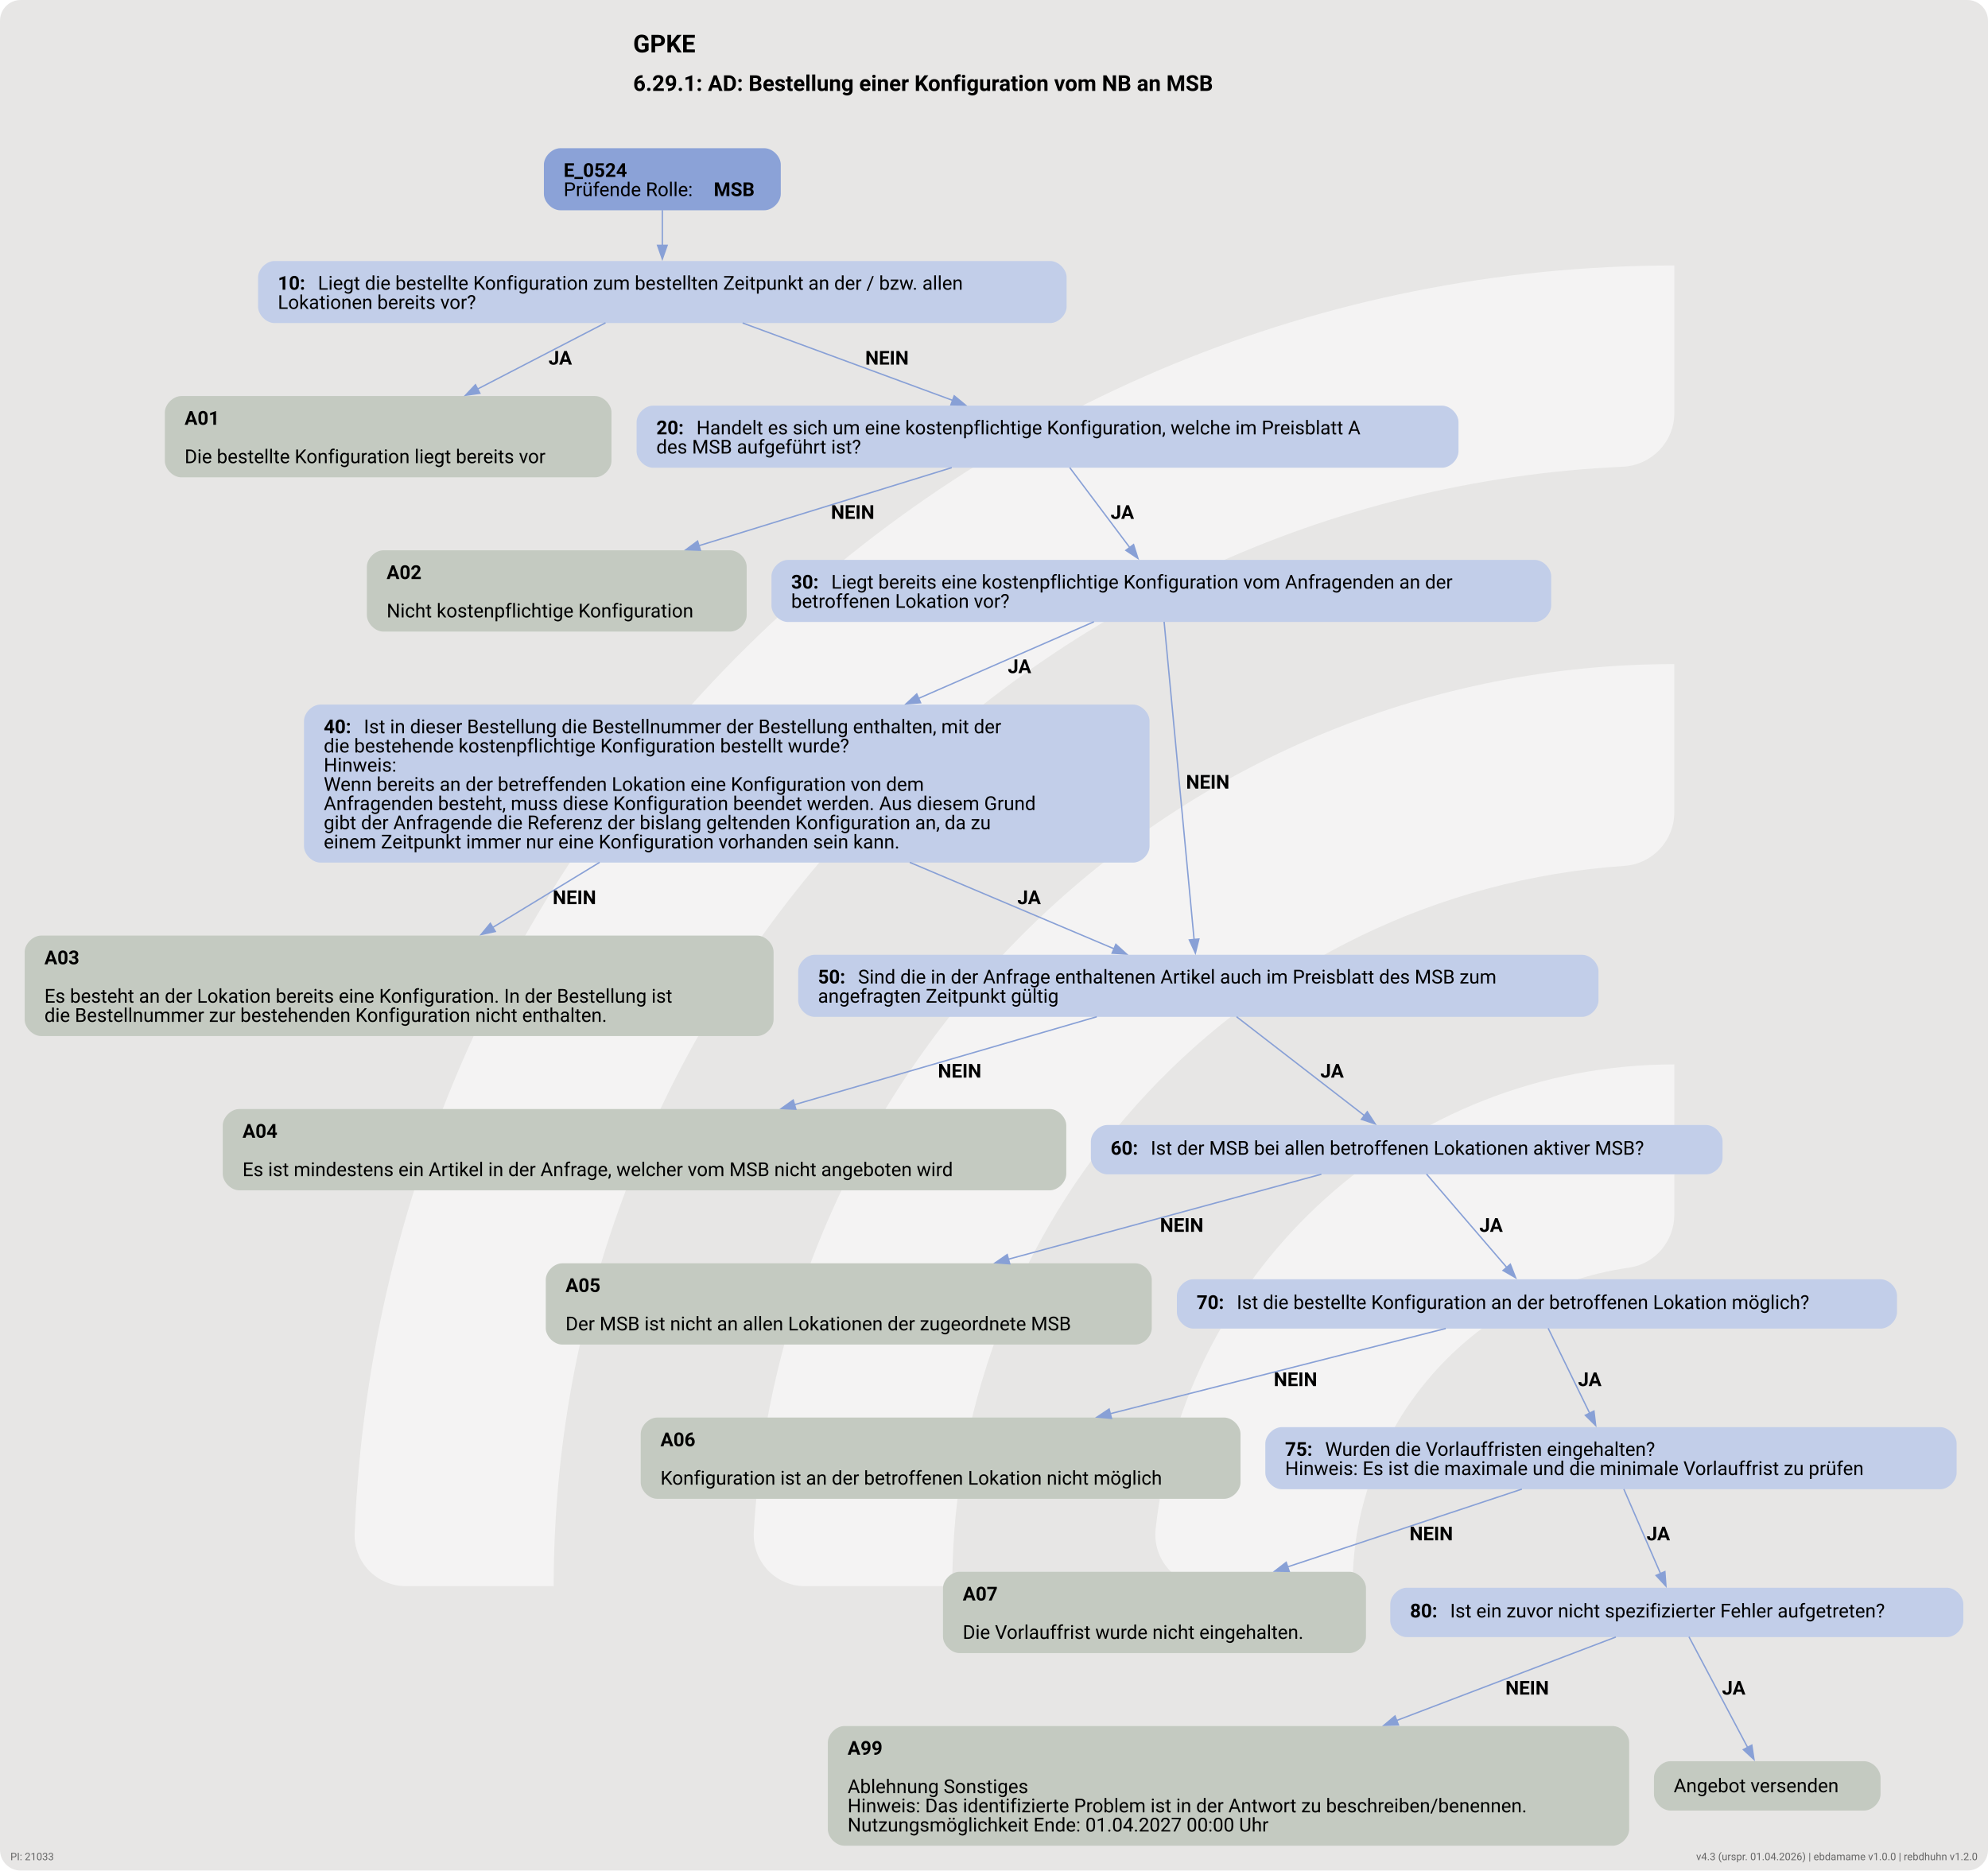
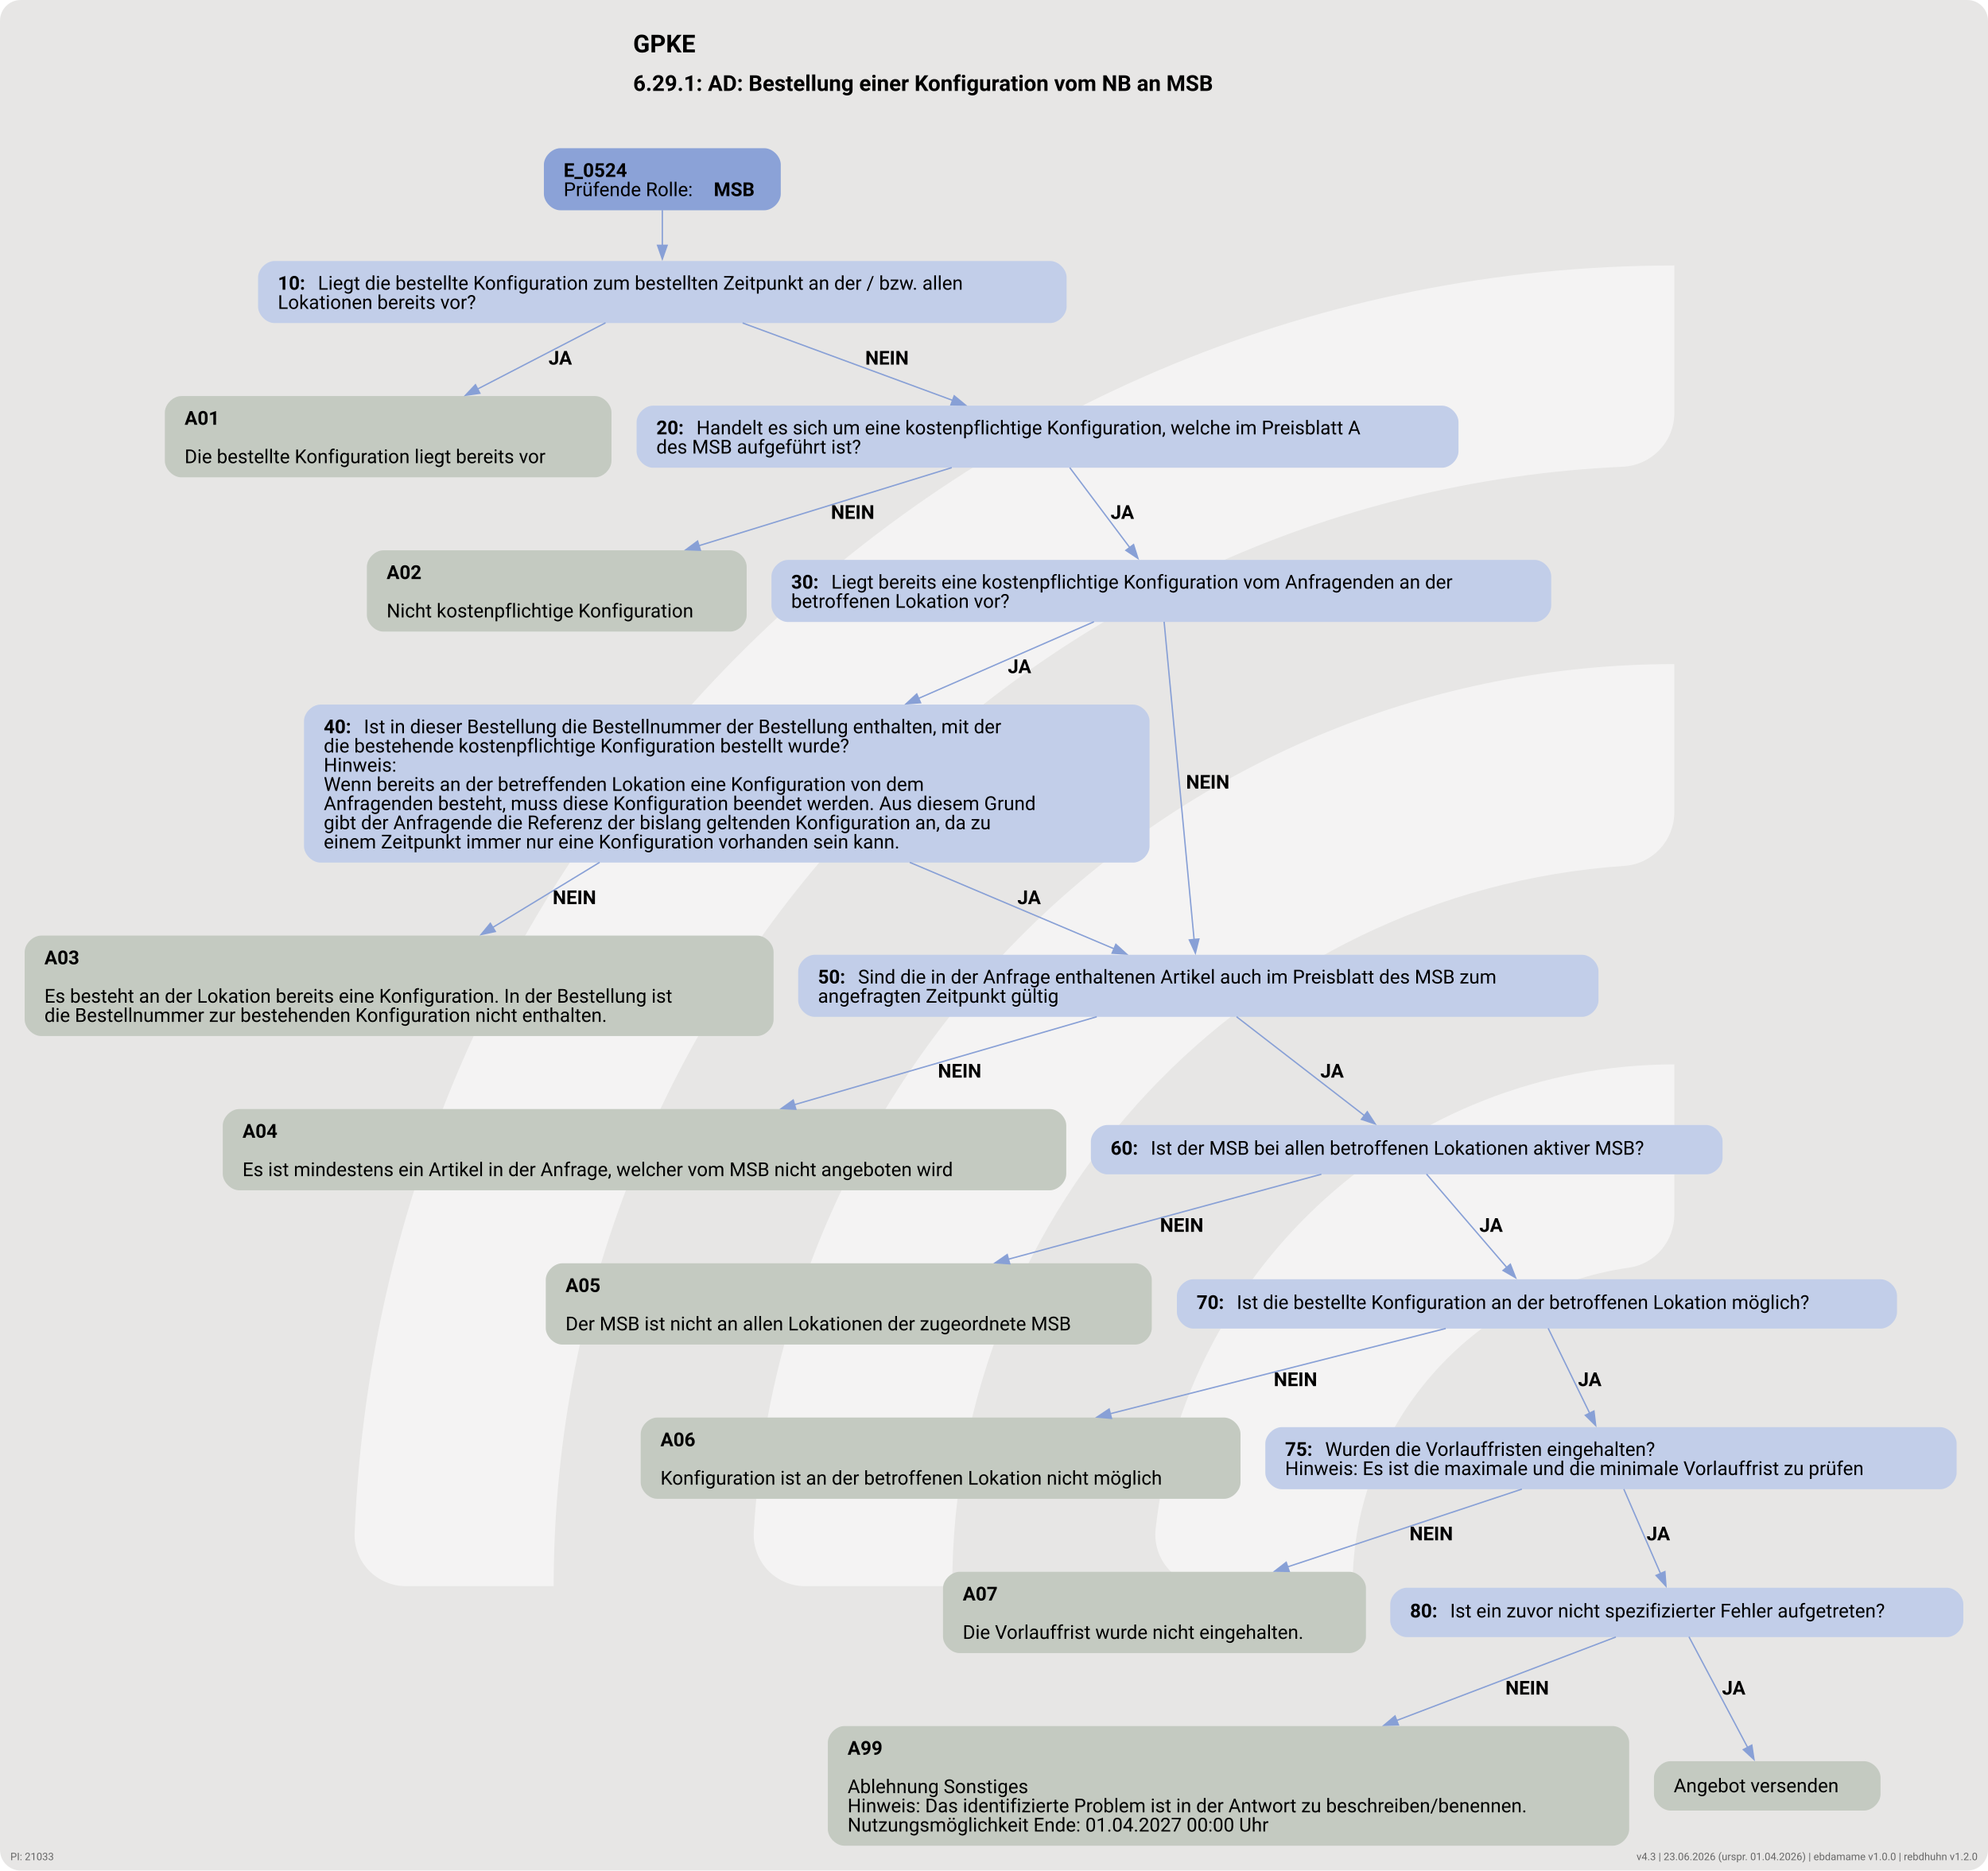
<svg xmlns="http://www.w3.org/2000/svg" version="1.1" width="1920.0px" viewBox="0 0 1920.0 1806.667" height="1806.667px">
  <g>
    <svg version="1.1" width="1920.0px" viewBox="0 0 1920.0 1806.667" height="1806.667px">
      <rect fill="#e7e6e5" x="0" y="0" width="1920.0" height="1806.667" rx="20" ry="20" />
      <g>
        <g transform="translate(223.2402, 180.6667) scale(1 1) translate(0, 0) scale(2.543884 2.543884) ">
          <defs>
            <style>.cls-1{fill:#ffffff88;}</style>
          </defs>
          <path class="cls-1" d="M122.44,531.2h-56.1c-11,0-19.9-9.12-19.46-20.11C57.47,243.89,278.15,29.78,547.91,29.78v56.02c0,10.98-8.69,19.89-19.66,20.39-225.51,10.31-405.8,197-405.8,425Z" />
          <path class="cls-1" d="M273.78,531.2h-55.93c-11.23,0-20.09-9.48-19.43-20.69,10.74-183.44,163.39-329.39,349.48-329.39v56.26c0,10.71-8.27,19.62-18.96,20.35-142.35,9.77-255.17,128.69-255.17,273.46Z" />
          <path class="cls-1" d="M425.77,531.2h-55.45c-11.65,0-20.6-10.17-19.33-21.75,10.87-99.03,95.03-176.34,196.92-176.34v57.01c0,10.05-7.28,18.75-17.23,20.16-59.22,8.4-104.91,59.42-104.91,120.92Z" />
        </g>
        <svg width="1440pt" height="1355pt" viewBox="0.00 0.00 1440.00 1354.76">
          <g id="graph0" class="graph" transform="scale(0.992984 0.992984) rotate(0) translate(18 1346.33)">
            <text text-anchor="start" x="443.84" y="-1308.23" font-family="Roboto, sans-serif" font-weight="bold" font-size="18.00">GPKE</text>
            <text text-anchor="start" x="443.84" y="-1280.13" font-family="Roboto, sans-serif" font-weight="bold" font-size="16.00">6.29.1: AD: Bestellung einer Konfiguration vom NB an MSB</text>
            <g id="node1" class="node">
              <path fill="#8ba2d7" stroke="black" stroke-width="0" d="M539.55,-1238.33C539.55,-1238.33 390.75,-1238.33 390.75,-1238.33 384.75,-1238.33 378.75,-1232.33 378.75,-1226.33 378.75,-1226.33 378.75,-1205.05 378.75,-1205.05 378.75,-1199.05 384.75,-1193.05 390.75,-1193.05 390.75,-1193.05 539.55,-1193.05 539.55,-1193.05 545.55,-1193.05 551.55,-1199.05 551.55,-1205.05 551.55,-1205.05 551.55,-1226.33 551.55,-1226.33 551.55,-1232.33 545.55,-1238.33 539.55,-1238.33" />
              <text text-anchor="start" x="393.15" y="-1217.39" font-family="Roboto, sans-serif" font-weight="bold" font-size="14.00">E_0524</text>
              <text text-anchor="start" x="393.15" y="-1203.39" font-family="Roboto, sans-serif" font-size="14.00">Prüfende Rolle: </text>
              <text text-anchor="start" x="502.65" y="-1203.39" font-family="Roboto, sans-serif" font-weight="bold" font-size="14.00">MSB</text>
            </g>
            <g id="node2" class="node">
              <path fill="#c2cee9" stroke="black" stroke-width="0" d="M748.05,-1156.05C748.05,-1156.05 182.25,-1156.05 182.25,-1156.05 176.25,-1156.05 170.25,-1150.05 170.25,-1144.05 170.25,-1144.05 170.25,-1122.77 170.25,-1122.77 170.25,-1116.77 176.25,-1110.77 182.25,-1110.77 182.25,-1110.77 748.05,-1110.77 748.05,-1110.77 754.05,-1110.77 760.05,-1116.77 760.05,-1122.77 760.05,-1122.77 760.05,-1144.05 760.05,-1144.05 760.05,-1150.05 754.05,-1156.05 748.05,-1156.05" />
              <text text-anchor="start" x="184.65" y="-1135.11" font-family="Roboto, sans-serif" font-weight="bold" font-size="14.00">10: </text>
              <text text-anchor="start" x="213.9" y="-1135.11" font-family="Roboto, sans-serif" font-size="14.00">Liegt die bestellte Konfiguration zum bestellten Zeitpunkt an der / bzw. allen</text>
              <text text-anchor="start" x="184.65" y="-1121.11" font-family="Roboto, sans-serif" font-size="14.00">Lokationen bereits vor?</text>
            </g>
            <g id="edge1" class="edge">
              <path fill="none" stroke="#88a0d6" d="M465.15,-1193.18C465.15,-1185.26 465.15,-1176.1 465.15,-1167.4" />
              <polygon fill="#88a0d6" stroke="#88a0d6" points="468.65,-1167.5 465.15,-1157.5 461.65,-1167.5 468.65,-1167.5" />
            </g>
            <g id="node3" class="node">
              <path fill="#c4cac1" stroke="black" stroke-width="0" d="M416.05,-1057.52C416.05,-1057.52 114.25,-1057.52 114.25,-1057.52 108.25,-1057.52 102.25,-1051.52 102.25,-1045.52 102.25,-1045.52 102.25,-1010.24 102.25,-1010.24 102.25,-1004.24 108.25,-998.24 114.25,-998.24 114.25,-998.24 416.05,-998.24 416.05,-998.24 422.05,-998.24 428.05,-1004.24 428.05,-1010.24 428.05,-1010.24 428.05,-1045.52 428.05,-1045.52 428.05,-1051.52 422.05,-1057.52 416.05,-1057.52" />
              <text text-anchor="start" x="116.65" y="-1036.58" font-family="Roboto, sans-serif" font-weight="bold" font-size="14.00">A01</text>
              <text text-anchor="start" x="116.65" y="-1008.58" font-family="Roboto, sans-serif" font-size="14.00">Die bestellte Konfiguration liegt bereits vor</text>
            </g>
            <g id="edge2" class="edge">
              <path fill="none" stroke="#88a0d6" d="M423.71,-1110.96C396.78,-1097.02 361.09,-1078.55 330.4,-1062.66" />
              <polygon fill="#88a0d6" stroke="#88a0d6" points="332.04,-1059.56 321.55,-1058.07 328.82,-1065.78 332.04,-1059.56" />
              <text text-anchor="start" x="382.15" y="-1080.47" font-family="Roboto, sans-serif" font-weight="bold" font-size="14.00">JA</text>
            </g>
            <g id="node4" class="node">
              <path fill="#c2cee9" stroke="black" stroke-width="0" d="M1033.92,-1050.52C1033.92,-1050.52 458.38,-1050.52 458.38,-1050.52 452.38,-1050.52 446.38,-1044.52 446.38,-1038.52 446.38,-1038.52 446.38,-1017.24 446.38,-1017.24 446.38,-1011.24 452.38,-1005.24 458.38,-1005.24 458.38,-1005.24 1033.92,-1005.24 1033.92,-1005.24 1039.92,-1005.24 1045.92,-1011.24 1045.92,-1017.24 1045.92,-1017.24 1045.92,-1038.52 1045.92,-1038.52 1045.92,-1044.52 1039.92,-1050.52 1033.92,-1050.52" />
              <text text-anchor="start" x="460.77" y="-1029.58" font-family="Roboto, sans-serif" font-weight="bold" font-size="14.00">20: </text>
              <text text-anchor="start" x="490.02" y="-1029.58" font-family="Roboto, sans-serif" font-size="14.00">Handelt es sich um eine kostenpflichtige Konfiguration, welche im Preisblatt A</text>
              <text text-anchor="start" x="460.77" y="-1015.58" font-family="Roboto, sans-serif" font-size="14.00">des MSB aufgeführt ist?</text>
            </g>
            <g id="edge3" class="edge">
              <path fill="none" stroke="#88a0d6" d="M523.71,-1110.83C568.33,-1094.39 629.89,-1071.71 676.94,-1054.38" />
              <polygon fill="#88a0d6" stroke="#88a0d6" points="678.07,-1057.69 686.24,-1050.95 675.65,-1051.13 678.07,-1057.69" />
              <text text-anchor="start" x="613.15" y="-1080.47" font-family="Roboto, sans-serif" font-weight="bold" font-size="14.00">NEIN</text>
            </g>
            <g id="node5" class="node">
              <path fill="#c4cac1" stroke="black" stroke-width="0" d="M514.67,-944.99C514.67,-944.99 261.62,-944.99 261.62,-944.99 255.62,-944.99 249.62,-938.99 249.62,-932.99 249.62,-932.99 249.62,-897.71 249.62,-897.71 249.62,-891.71 255.62,-885.71 261.62,-885.71 261.62,-885.71 514.67,-885.71 514.67,-885.71 520.67,-885.71 526.67,-891.71 526.67,-897.71 526.67,-897.71 526.67,-932.99 526.67,-932.99 526.67,-938.99 520.67,-944.99 514.67,-944.99" />
              <text text-anchor="start" x="264.02" y="-924.05" font-family="Roboto, sans-serif" font-weight="bold" font-size="14.00">A02</text>
              <text text-anchor="start" x="264.02" y="-896.05" font-family="Roboto, sans-serif" font-size="14.00">Nicht kostenpflichtige Konfiguration</text>
            </g>
            <g id="edge4" class="edge">
              <path fill="none" stroke="#88a0d6" d="M676.27,-1005.31C623.79,-989.1 551.05,-966.65 491.8,-948.35" />
              <polygon fill="#88a0d6" stroke="#88a0d6" points="492.93,-945.04 482.35,-945.43 490.87,-951.73 492.93,-945.04" />
              <text text-anchor="start" x="588.15" y="-967.94" font-family="Roboto, sans-serif" font-weight="bold" font-size="14.00">NEIN</text>
            </g>
            <g id="node6" class="node">
              <path fill="#c2cee9" stroke="black" stroke-width="0" d="M1101.55,-937.99C1101.55,-937.99 556.75,-937.99 556.75,-937.99 550.75,-937.99 544.75,-931.99 544.75,-925.99 544.75,-925.99 544.75,-904.71 544.75,-904.71 544.75,-898.71 550.75,-892.71 556.75,-892.71 556.75,-892.71 1101.55,-892.71 1101.55,-892.71 1107.55,-892.71 1113.55,-898.71 1113.55,-904.71 1113.55,-904.71 1113.55,-925.99 1113.55,-925.99 1113.55,-931.99 1107.55,-937.99 1101.55,-937.99" />
              <text text-anchor="start" x="559.15" y="-917.05" font-family="Roboto, sans-serif" font-weight="bold" font-size="14.00">30: </text>
              <text text-anchor="start" x="588.4" y="-917.05" font-family="Roboto, sans-serif" font-size="14.00">Liegt bereits eine kostenpflichtige Konfiguration vom Anfragenden an der</text>
              <text text-anchor="start" x="559.15" y="-903.05" font-family="Roboto, sans-serif" font-size="14.00">betroffenen Lokation vor?</text>
            </g>
            <g id="edge5" class="edge">
              <path fill="none" stroke="#88a0d6" d="M762.35,-1005.31C774.8,-988.72 792.17,-965.59 806.08,-947.07" />
              <polygon fill="#88a0d6" stroke="#88a0d6" points="808.88,-949.18 812.08,-939.08 803.28,-944.97 808.88,-949.18" />
              <text text-anchor="start" x="792.15" y="-967.94" font-family="Roboto, sans-serif" font-weight="bold" font-size="14.00">JA</text>
            </g>
            <g id="node7" class="node">
              <path fill="#c2cee9" stroke="black" stroke-width="0" d="M808.55,-832.46C808.55,-832.46 215.75,-832.46 215.75,-832.46 209.75,-832.46 203.75,-826.46 203.75,-820.46 203.75,-820.46 203.75,-729.18 203.75,-729.18 203.75,-723.18 209.75,-717.18 215.75,-717.18 215.75,-717.18 808.55,-717.18 808.55,-717.18 814.55,-717.18 820.55,-723.18 820.55,-729.18 820.55,-729.18 820.55,-820.46 820.55,-820.46 820.55,-826.46 814.55,-832.46 808.55,-832.46" />
              <text text-anchor="start" x="218.15" y="-811.52" font-family="Roboto, sans-serif" font-weight="bold" font-size="14.00">40: </text>
              <text text-anchor="start" x="247.4" y="-811.52" font-family="Roboto, sans-serif" font-size="14.00">Ist in dieser Bestellung die Bestellnummer der Bestellung enthalten, mit der</text>
              <text text-anchor="start" x="218.15" y="-797.52" font-family="Roboto, sans-serif" font-size="14.00">die bestehende kostenpflichtige Konfiguration bestellt wurde?</text>
              <text text-anchor="start" x="218.15" y="-783.52" font-family="Roboto, sans-serif" font-size="14.00">Hinweis:</text>
              <text text-anchor="start" x="218.15" y="-769.52" font-family="Roboto, sans-serif" font-size="14.00">Wenn bereits an der betreffenden Lokation eine Konfiguration von dem</text>
              <text text-anchor="start" x="218.15" y="-755.52" font-family="Roboto, sans-serif" font-size="14.00">Anfragenden besteht, muss diese Konfiguration beendet werden. Aus diesem Grund</text>
              <text text-anchor="start" x="218.15" y="-741.52" font-family="Roboto, sans-serif" font-size="14.00">gibt der Anfragende die Referenz der bislang geltenden Konfiguration an, da zu</text>
              <text text-anchor="start" x="218.15" y="-727.52" font-family="Roboto, sans-serif" font-size="14.00">einem Zeitpunkt immer nur eine Konfiguration vorhanden sein kann.</text>
            </g>
            <g id="edge7" class="edge">
              <path fill="none" stroke="#88a0d6" d="M779.97,-892.86C745.53,-877.81 697.67,-856.89 651.92,-836.9" />
              <polygon fill="#88a0d6" stroke="#88a0d6" points="653.53,-833.79 642.97,-832.99 650.73,-840.2 653.53,-833.79" />
              <text text-anchor="start" x="717.15" y="-855.41" font-family="Roboto, sans-serif" font-weight="bold" font-size="14.00">JA</text>
            </g>
            <g id="node9" class="node">
              <path fill="#c2cee9" stroke="black" stroke-width="0" d="M1136.05,-649.93C1136.05,-649.93 576.25,-649.93 576.25,-649.93 570.25,-649.93 564.25,-643.93 564.25,-637.93 564.25,-637.93 564.25,-616.65 564.25,-616.65 564.25,-610.65 570.25,-604.65 576.25,-604.65 576.25,-604.65 1136.05,-604.65 1136.05,-604.65 1142.05,-604.65 1148.05,-610.65 1148.05,-616.65 1148.05,-616.65 1148.05,-637.93 1148.05,-637.93 1148.05,-643.93 1142.05,-649.93 1136.05,-649.93" />
              <text text-anchor="start" x="578.65" y="-628.99" font-family="Roboto, sans-serif" font-weight="bold" font-size="14.00">50: </text>
              <text text-anchor="start" x="607.9" y="-628.99" font-family="Roboto, sans-serif" font-size="14.00">Sind die in der Anfrage enthaltenen Artikel auch im Preisblatt des MSB zum</text>
              <text text-anchor="start" x="578.65" y="-614.99" font-family="Roboto, sans-serif" font-size="14.00">angefragten Zeitpunkt gültig</text>
            </g>
            <g id="edge6" class="edge">
              <path fill="none" stroke="#88a0d6" d="M831.18,-892.85C835.87,-843.13 847.5,-719.96 853.07,-660.9" />
              <polygon fill="#88a0d6" stroke="#88a0d6" points="856.54,-661.44 853.99,-651.16 849.57,-660.78 856.54,-661.44" />
              <text text-anchor="start" x="847.15" y="-771.14" font-family="Roboto, sans-serif" font-weight="bold" font-size="14.00">NEIN</text>
            </g>
            <g id="node8" class="node">
              <path fill="#c4cac1" stroke="black" stroke-width="0" d="M534.3,-663.93C534.3,-663.93 12,-663.93 12,-663.93 6,-663.93 0,-657.93 0,-651.93 0,-651.93 0,-602.65 0,-602.65 0,-596.65 6,-590.65 12,-590.65 12,-590.65 534.3,-590.65 534.3,-590.65 540.3,-590.65 546.3,-596.65 546.3,-602.65 546.3,-602.65 546.3,-651.93 546.3,-651.93 546.3,-657.93 540.3,-663.93 534.3,-663.93" />
              <text text-anchor="start" x="14.4" y="-642.99" font-family="Roboto, sans-serif" font-weight="bold" font-size="14.00">A03</text>
              <text text-anchor="start" x="14.4" y="-614.99" font-family="Roboto, sans-serif" font-size="14.00">Es besteht an der Lokation bereits eine Konfiguration. In der Bestellung ist</text>
              <text text-anchor="start" x="14.4" y="-600.99" font-family="Roboto, sans-serif" font-size="14.00">die Bestellnummer zur bestehenden Konfiguration nicht enthalten.</text>
            </g>
            <g id="edge8" class="edge">
              <path fill="none" stroke="#88a0d6" d="M419.4,-717.35C393.46,-701.55 365.73,-684.67 341.48,-669.9" />
              <polygon fill="#88a0d6" stroke="#88a0d6" points="343.32,-666.92 332.96,-664.71 339.68,-672.9 343.32,-666.92" />
              <text text-anchor="start" x="385.15" y="-686.88" font-family="Roboto, sans-serif" font-weight="bold" font-size="14.00">NEIN</text>
            </g>
            <g id="edge9" class="edge">
              <path fill="none" stroke="#88a0d6" d="M645.64,-717.35C697.07,-695.59 753.33,-671.79 794.75,-654.27" />
              <polygon fill="#88a0d6" stroke="#88a0d6" points="795.97,-657.55 803.82,-650.43 793.24,-651.1 795.97,-657.55" />
              <text text-anchor="start" x="724.15" y="-686.88" font-family="Roboto, sans-serif" font-weight="bold" font-size="14.00">JA</text>
            </g>
            <g id="node10" class="node">
              <path fill="#c4cac1" stroke="black" stroke-width="0" d="M747.8,-537.4C747.8,-537.4 156.5,-537.4 156.5,-537.4 150.5,-537.4 144.5,-531.4 144.5,-525.4 144.5,-525.4 144.5,-490.12 144.5,-490.12 144.5,-484.12 150.5,-478.12 156.5,-478.12 156.5,-478.12 747.8,-478.12 747.8,-478.12 753.8,-478.12 759.8,-484.12 759.8,-490.12 759.8,-490.12 759.8,-525.4 759.8,-525.4 759.8,-531.4 753.8,-537.4 747.8,-537.4" />
              <text text-anchor="start" x="158.9" y="-516.46" font-family="Roboto, sans-serif" font-weight="bold" font-size="14.00">A04</text>
              <text text-anchor="start" x="158.9" y="-488.46" font-family="Roboto, sans-serif" font-size="14.00">Es ist mindestens ein Artikel in der Anfrage, welcher vom MSB nicht angeboten wird</text>
            </g>
            <g id="edge10" class="edge">
              <path fill="none" stroke="#88a0d6" d="M782.05,-604.73C720.32,-586.77 631.51,-560.94 561.58,-540.6" />
              <polygon fill="#88a0d6" stroke="#88a0d6" points="562.56,-537.24 551.98,-537.8 560.61,-543.96 562.56,-537.24" />
              <text text-anchor="start" x="666.15" y="-560.35" font-family="Roboto, sans-serif" font-weight="bold" font-size="14.00">NEIN</text>
            </g>
            <g id="node11" class="node">
              <path fill="#c2cee9" stroke="black" stroke-width="0" d="M1226.55,-525.76C1226.55,-525.76 789.75,-525.76 789.75,-525.76 783.75,-525.76 777.75,-519.76 777.75,-513.76 777.75,-513.76 777.75,-501.76 777.75,-501.76 777.75,-495.76 783.75,-489.76 789.75,-489.76 789.75,-489.76 1226.55,-489.76 1226.55,-489.76 1232.55,-489.76 1238.55,-495.76 1238.55,-501.76 1238.55,-501.76 1238.55,-513.76 1238.55,-513.76 1238.55,-519.76 1232.55,-525.76 1226.55,-525.76" />
              <text text-anchor="start" x="792.15" y="-504.08" font-family="Roboto, sans-serif" font-weight="bold" font-size="14.00">60: </text>
              <text text-anchor="start" x="821.4" y="-504.08" font-family="Roboto, sans-serif" font-size="14.00">Ist der MSB bei allen betroffenen Lokationen aktiver MSB?</text>
            </g>
            <g id="edge11" class="edge">
              <path fill="none" stroke="#88a0d6" d="M884.03,-604.73C910.52,-584.25 950.25,-553.53 977.59,-532.39" />
              <polygon fill="#88a0d6" stroke="#88a0d6" points="979.38,-535.43 985.15,-526.54 975.1,-529.89 979.38,-535.43" />
              <text text-anchor="start" x="945.15" y="-560.35" font-family="Roboto, sans-serif" font-weight="bold" font-size="14.00">JA</text>
            </g>
            <g id="node12" class="node">
              <path fill="#c4cac1" stroke="black" stroke-width="0" d="M810.17,-424.87C810.17,-424.87 392.12,-424.87 392.12,-424.87 386.12,-424.87 380.12,-418.87 380.12,-412.87 380.12,-412.87 380.12,-377.59 380.12,-377.59 380.12,-371.59 386.12,-365.59 392.12,-365.59 392.12,-365.59 810.17,-365.59 810.17,-365.59 816.17,-365.59 822.17,-371.59 822.17,-377.59 822.17,-377.59 822.17,-412.87 822.17,-412.87 822.17,-418.87 816.17,-424.87 810.17,-424.87" />
              <text text-anchor="start" x="394.52" y="-403.93" font-family="Roboto, sans-serif" font-weight="bold" font-size="14.00">A05</text>
              <text text-anchor="start" x="394.52" y="-375.93" font-family="Roboto, sans-serif" font-size="14.00">Der MSB ist nicht an allen Lokationen der zugeordnete MSB</text>
            </g>
            <g id="edge12" class="edge">
              <path fill="none" stroke="#88a0d6" d="M945.89,-489.85C885.3,-473.4 791.73,-447.99 717.36,-427.79" />
              <polygon fill="#88a0d6" stroke="#88a0d6" points="718.56,-424.49 707.99,-425.25 716.73,-431.24 718.56,-424.49" />
              <text text-anchor="start" x="828.15" y="-447.82" font-family="Roboto, sans-serif" font-weight="bold" font-size="14.00">NEIN</text>
            </g>
            <g id="node13" class="node">
              <path fill="#c2cee9" stroke="black" stroke-width="0" d="M1353.8,-413.23C1353.8,-413.23 852.5,-413.23 852.5,-413.23 846.5,-413.23 840.5,-407.23 840.5,-401.23 840.5,-401.23 840.5,-389.23 840.5,-389.23 840.5,-383.23 846.5,-377.23 852.5,-377.23 852.5,-377.23 1353.8,-377.23 1353.8,-377.23 1359.8,-377.23 1365.8,-383.23 1365.8,-389.23 1365.8,-389.23 1365.8,-401.23 1365.8,-401.23 1365.8,-407.23 1359.8,-413.23 1353.8,-413.23" />
              <text text-anchor="start" x="854.9" y="-391.55" font-family="Roboto, sans-serif" font-weight="bold" font-size="14.00">70: </text>
              <text text-anchor="start" x="884.15" y="-391.55" font-family="Roboto, sans-serif" font-size="14.00">Ist die bestellte Konfiguration an der betroffenen Lokation möglich?</text>
            </g>
            <g id="edge13" class="edge">
              <path fill="none" stroke="#88a0d6" d="M1022.58,-489.97C1038.13,-471.88 1063.08,-442.85 1081.1,-421.89" />
              <polygon fill="#88a0d6" stroke="#88a0d6" points="1083.74,-424.19 1087.6,-414.32 1078.43,-419.63 1083.74,-424.19" />
              <text text-anchor="start" x="1061.15" y="-447.82" font-family="Roboto, sans-serif" font-weight="bold" font-size="14.00">JA</text>
            </g>
            <g id="node14" class="node">
              <path fill="#c4cac1" stroke="black" stroke-width="0" d="M874.92,-312.34C874.92,-312.34 461.38,-312.34 461.38,-312.34 455.38,-312.34 449.38,-306.34 449.38,-300.34 449.38,-300.34 449.38,-265.06 449.38,-265.06 449.38,-259.06 455.38,-253.06 461.38,-253.06 461.38,-253.06 874.92,-253.06 874.92,-253.06 880.92,-253.06 886.92,-259.06 886.92,-265.06 886.92,-265.06 886.92,-300.34 886.92,-300.34 886.92,-306.34 880.92,-312.34 874.92,-312.34" />
              <text text-anchor="start" x="463.77" y="-291.4" font-family="Roboto, sans-serif" font-weight="bold" font-size="14.00">A06</text>
              <text text-anchor="start" x="463.77" y="-263.4" font-family="Roboto, sans-serif" font-size="14.00">Konfiguration ist an der betroffenen Lokation nicht möglich</text>
            </g>
            <g id="edge14" class="edge">
              <path fill="none" stroke="#88a0d6" d="M1036.61,-377.32C971.71,-360.83 871.43,-335.35 791.87,-315.14" />
              <polygon fill="#88a0d6" stroke="#88a0d6" points="792.8,-311.76 782.25,-312.69 791.08,-318.55 792.8,-311.76" />
              <text text-anchor="start" x="911.15" y="-335.29" font-family="Roboto, sans-serif" font-weight="bold" font-size="14.00">NEIN</text>
            </g>
            <g id="node15" class="node">
              <path fill="#c2cee9" stroke="black" stroke-width="0" d="M1397.3,-305.34C1397.3,-305.34 917,-305.34 917,-305.34 911,-305.34 905,-299.34 905,-293.34 905,-293.34 905,-272.06 905,-272.06 905,-266.06 911,-260.06 917,-260.06 917,-260.06 1397.3,-260.06 1397.3,-260.06 1403.3,-260.06 1409.3,-266.06 1409.3,-272.06 1409.3,-272.06 1409.3,-293.34 1409.3,-293.34 1409.3,-299.34 1403.3,-305.34 1397.3,-305.34" />
              <text text-anchor="start" x="919.4" y="-284.4" font-family="Roboto, sans-serif" font-weight="bold" font-size="14.00">75: </text>
              <text text-anchor="start" x="948.65" y="-284.4" font-family="Roboto, sans-serif" font-size="14.00">Wurden die Vorlauffristen eingehalten?</text>
              <text text-anchor="start" x="919.4" y="-270.4" font-family="Roboto, sans-serif" font-size="14.00">Hinweis: Es ist die maximale und die minimale Vorlauffrist zu prüfen</text>
            </g>
            <g id="edge15" class="edge">
              <path fill="none" stroke="#88a0d6" d="M1111.35,-377.44C1119.35,-361.06 1131.73,-335.73 1141.6,-315.52" />
              <polygon fill="#88a0d6" stroke="#88a0d6" points="1144.73,-317.09 1145.98,-306.57 1138.44,-314.02 1144.73,-317.09" />
              <text text-anchor="start" x="1133.15" y="-335.29" font-family="Roboto, sans-serif" font-weight="bold" font-size="14.00">JA</text>
            </g>
            <g id="node16" class="node">
              <path fill="#c4cac1" stroke="black" stroke-width="0" d="M966.42,-199.81C966.42,-199.81 681.88,-199.81 681.88,-199.81 675.88,-199.81 669.88,-193.81 669.88,-187.81 669.88,-187.81 669.88,-152.53 669.88,-152.53 669.88,-146.53 675.88,-140.53 681.88,-140.53 681.88,-140.53 966.42,-140.53 966.42,-140.53 972.42,-140.53 978.42,-146.53 978.42,-152.53 978.42,-152.53 978.42,-187.81 978.42,-187.81 978.42,-193.81 972.42,-199.81 966.42,-199.81" />
              <text text-anchor="start" x="684.27" y="-178.87" font-family="Roboto, sans-serif" font-weight="bold" font-size="14.00">A07</text>
              <text text-anchor="start" x="684.27" y="-150.87" font-family="Roboto, sans-serif" font-size="14.00">Die Vorlauffrist wurde nicht eingehalten.</text>
            </g>
            <g id="edge16" class="edge">
              <path fill="none" stroke="#88a0d6" d="M1092.15,-260.13C1043.53,-243.99 976.24,-221.65 921.25,-203.4" />
              <polygon fill="#88a0d6" stroke="#88a0d6" points="922.45,-200.11 911.86,-200.28 920.25,-206.75 922.45,-200.11" />
              <text text-anchor="start" x="1010.15" y="-222.76" font-family="Roboto, sans-serif" font-weight="bold" font-size="14.00">NEIN</text>
            </g>
            <g id="node17" class="node">
              <path fill="#c2cee9" stroke="black" stroke-width="0" d="M1402.18,-188.17C1402.18,-188.17 1008.13,-188.17 1008.13,-188.17 1002.13,-188.17 996.13,-182.17 996.13,-176.17 996.13,-176.17 996.13,-164.17 996.13,-164.17 996.13,-158.17 1002.13,-152.17 1008.13,-152.17 1008.13,-152.17 1402.18,-152.17 1402.18,-152.17 1408.18,-152.17 1414.18,-158.17 1414.18,-164.17 1414.18,-164.17 1414.18,-176.17 1414.18,-176.17 1414.18,-182.17 1408.18,-188.17 1402.18,-188.17" />
              <text text-anchor="start" x="1010.53" y="-166.5" font-family="Roboto, sans-serif" font-weight="bold" font-size="14.00">80: </text>
              <text text-anchor="start" x="1039.78" y="-166.5" font-family="Roboto, sans-serif" font-size="14.00">Ist ein zuvor nicht spezifizierter Fehler aufgetreten?</text>
            </g>
            <g id="edge17" class="edge">
              <path fill="none" stroke="#88a0d6" d="M1166.52,-260.13C1174.18,-242.48 1185.06,-217.42 1193.33,-198.4" />
              <polygon fill="#88a0d6" stroke="#88a0d6" points="1196.47,-199.95 1197.24,-189.38 1190.05,-197.16 1196.47,-199.95" />
              <text text-anchor="start" x="1183.15" y="-222.76" font-family="Roboto, sans-serif" font-weight="bold" font-size="14.00">JA</text>
            </g>
            <g id="node18" class="node">
              <path fill="#c4cac1" stroke="black" stroke-width="0" d="M1158.42,-87.28C1158.42,-87.28 597.88,-87.28 597.88,-87.28 591.88,-87.28 585.88,-81.28 585.88,-75.28 585.88,-75.28 585.88,-12 585.88,-12 585.88,-6 591.88,0 597.88,0 597.88,0 1158.42,0 1158.42,0 1164.42,0 1170.42,-6 1170.42,-12 1170.42,-12 1170.42,-75.28 1170.42,-75.28 1170.42,-81.28 1164.42,-87.28 1158.42,-87.28" />
              <text text-anchor="start" x="600.27" y="-66.34" font-family="Roboto, sans-serif" font-weight="bold" font-size="14.00">A99</text>
              <text text-anchor="start" x="600.27" y="-38.34" font-family="Roboto, sans-serif" font-size="14.00">Ablehnung Sonstiges</text>
              <text text-anchor="start" x="600.27" y="-24.34" font-family="Roboto, sans-serif" font-size="14.00">Hinweis: Das identifizierte Problem ist in der Antwort zu beschreiben/benennen.</text>
              <text text-anchor="start" x="600.27" y="-10.34" font-family="Roboto, sans-serif" font-size="14.00">Nutzungsmöglichkeit Ende: 01.04.2027 00:00 Uhr</text>
            </g>
            <g id="edge18" class="edge">
              <path fill="none" stroke="#88a0d6" d="M1160.71,-152.25C1119.7,-136.63 1056.85,-112.69 1000.84,-91.36" />
              <polygon fill="#88a0d6" stroke="#88a0d6" points="1002.11,-88.1 991.51,-87.81 999.61,-94.64 1002.11,-88.1" />
              <text text-anchor="start" x="1080.15" y="-110.23" font-family="Roboto, sans-serif" font-weight="bold" font-size="14.00">NEIN</text>
            </g>
            <g id="node19" class="node">
              <path fill="#c4cac1" stroke="black" stroke-width="0" d="M1341.8,-61.64C1341.8,-61.64 1200.5,-61.64 1200.5,-61.64 1194.5,-61.64 1188.5,-55.64 1188.5,-49.64 1188.5,-49.64 1188.5,-37.64 1188.5,-37.64 1188.5,-31.64 1194.5,-25.64 1200.5,-25.64 1200.5,-25.64 1341.8,-25.64 1341.8,-25.64 1347.8,-25.64 1353.8,-31.64 1353.8,-37.64 1353.8,-37.64 1353.8,-49.64 1353.8,-49.64 1353.8,-55.64 1347.8,-61.64 1341.8,-61.64" />
              <text text-anchor="start" x="1202.9" y="-38.97" font-family="Roboto, sans-serif" font-size="14.00">Angebot versenden</text>
            </g>
            <g id="edge19" class="edge">
              <path fill="none" stroke="#88a0d6" d="M1214.05,-152.38C1225.02,-131.67 1243.81,-96.22 1256.83,-71.67" />
              <polygon fill="#88a0d6" stroke="#88a0d6" points="1259.88,-73.38 1261.47,-62.9 1253.69,-70.1 1259.88,-73.38" />
              <text text-anchor="start" x="1238.15" y="-110.23" font-family="Roboto, sans-serif" font-weight="bold" font-size="14.00">JA</text>
            </g>
          </g>
        </svg>
      </g>
    </svg>
  </g>
  <a href="https://ebd.hochfrequenz.de" target="_blank">
-     <text x="1910.0" y="1796.667" text-anchor="end" font-family="Roboto, sans-serif" font-size="10" fill="#666666" text-decoration="none">v4.3 (urspr. 01.04.2026) | ebdamame v1.0.0 | rebdhuhn v1.2.0</text>
+     <text x="1910.0" y="1796.667" text-anchor="end" font-family="Roboto, sans-serif" font-size="10" fill="#666666" text-decoration="none">v4.3 | 23.06.2026 (urspr. 01.04.2026) | ebdamame v1.0.0 | rebdhuhn v1.2.0</text>
  </a>
  <a href="https://ahb-tabellen.hochfrequenz.de/ahb/FV2610/21033" target="_blank">
    <text x="10.0" y="1796.667" text-anchor="start" font-family="Roboto, sans-serif" font-size="10" fill="#666666" text-decoration="none">PI: 21033</text>
  </a>
</svg>
